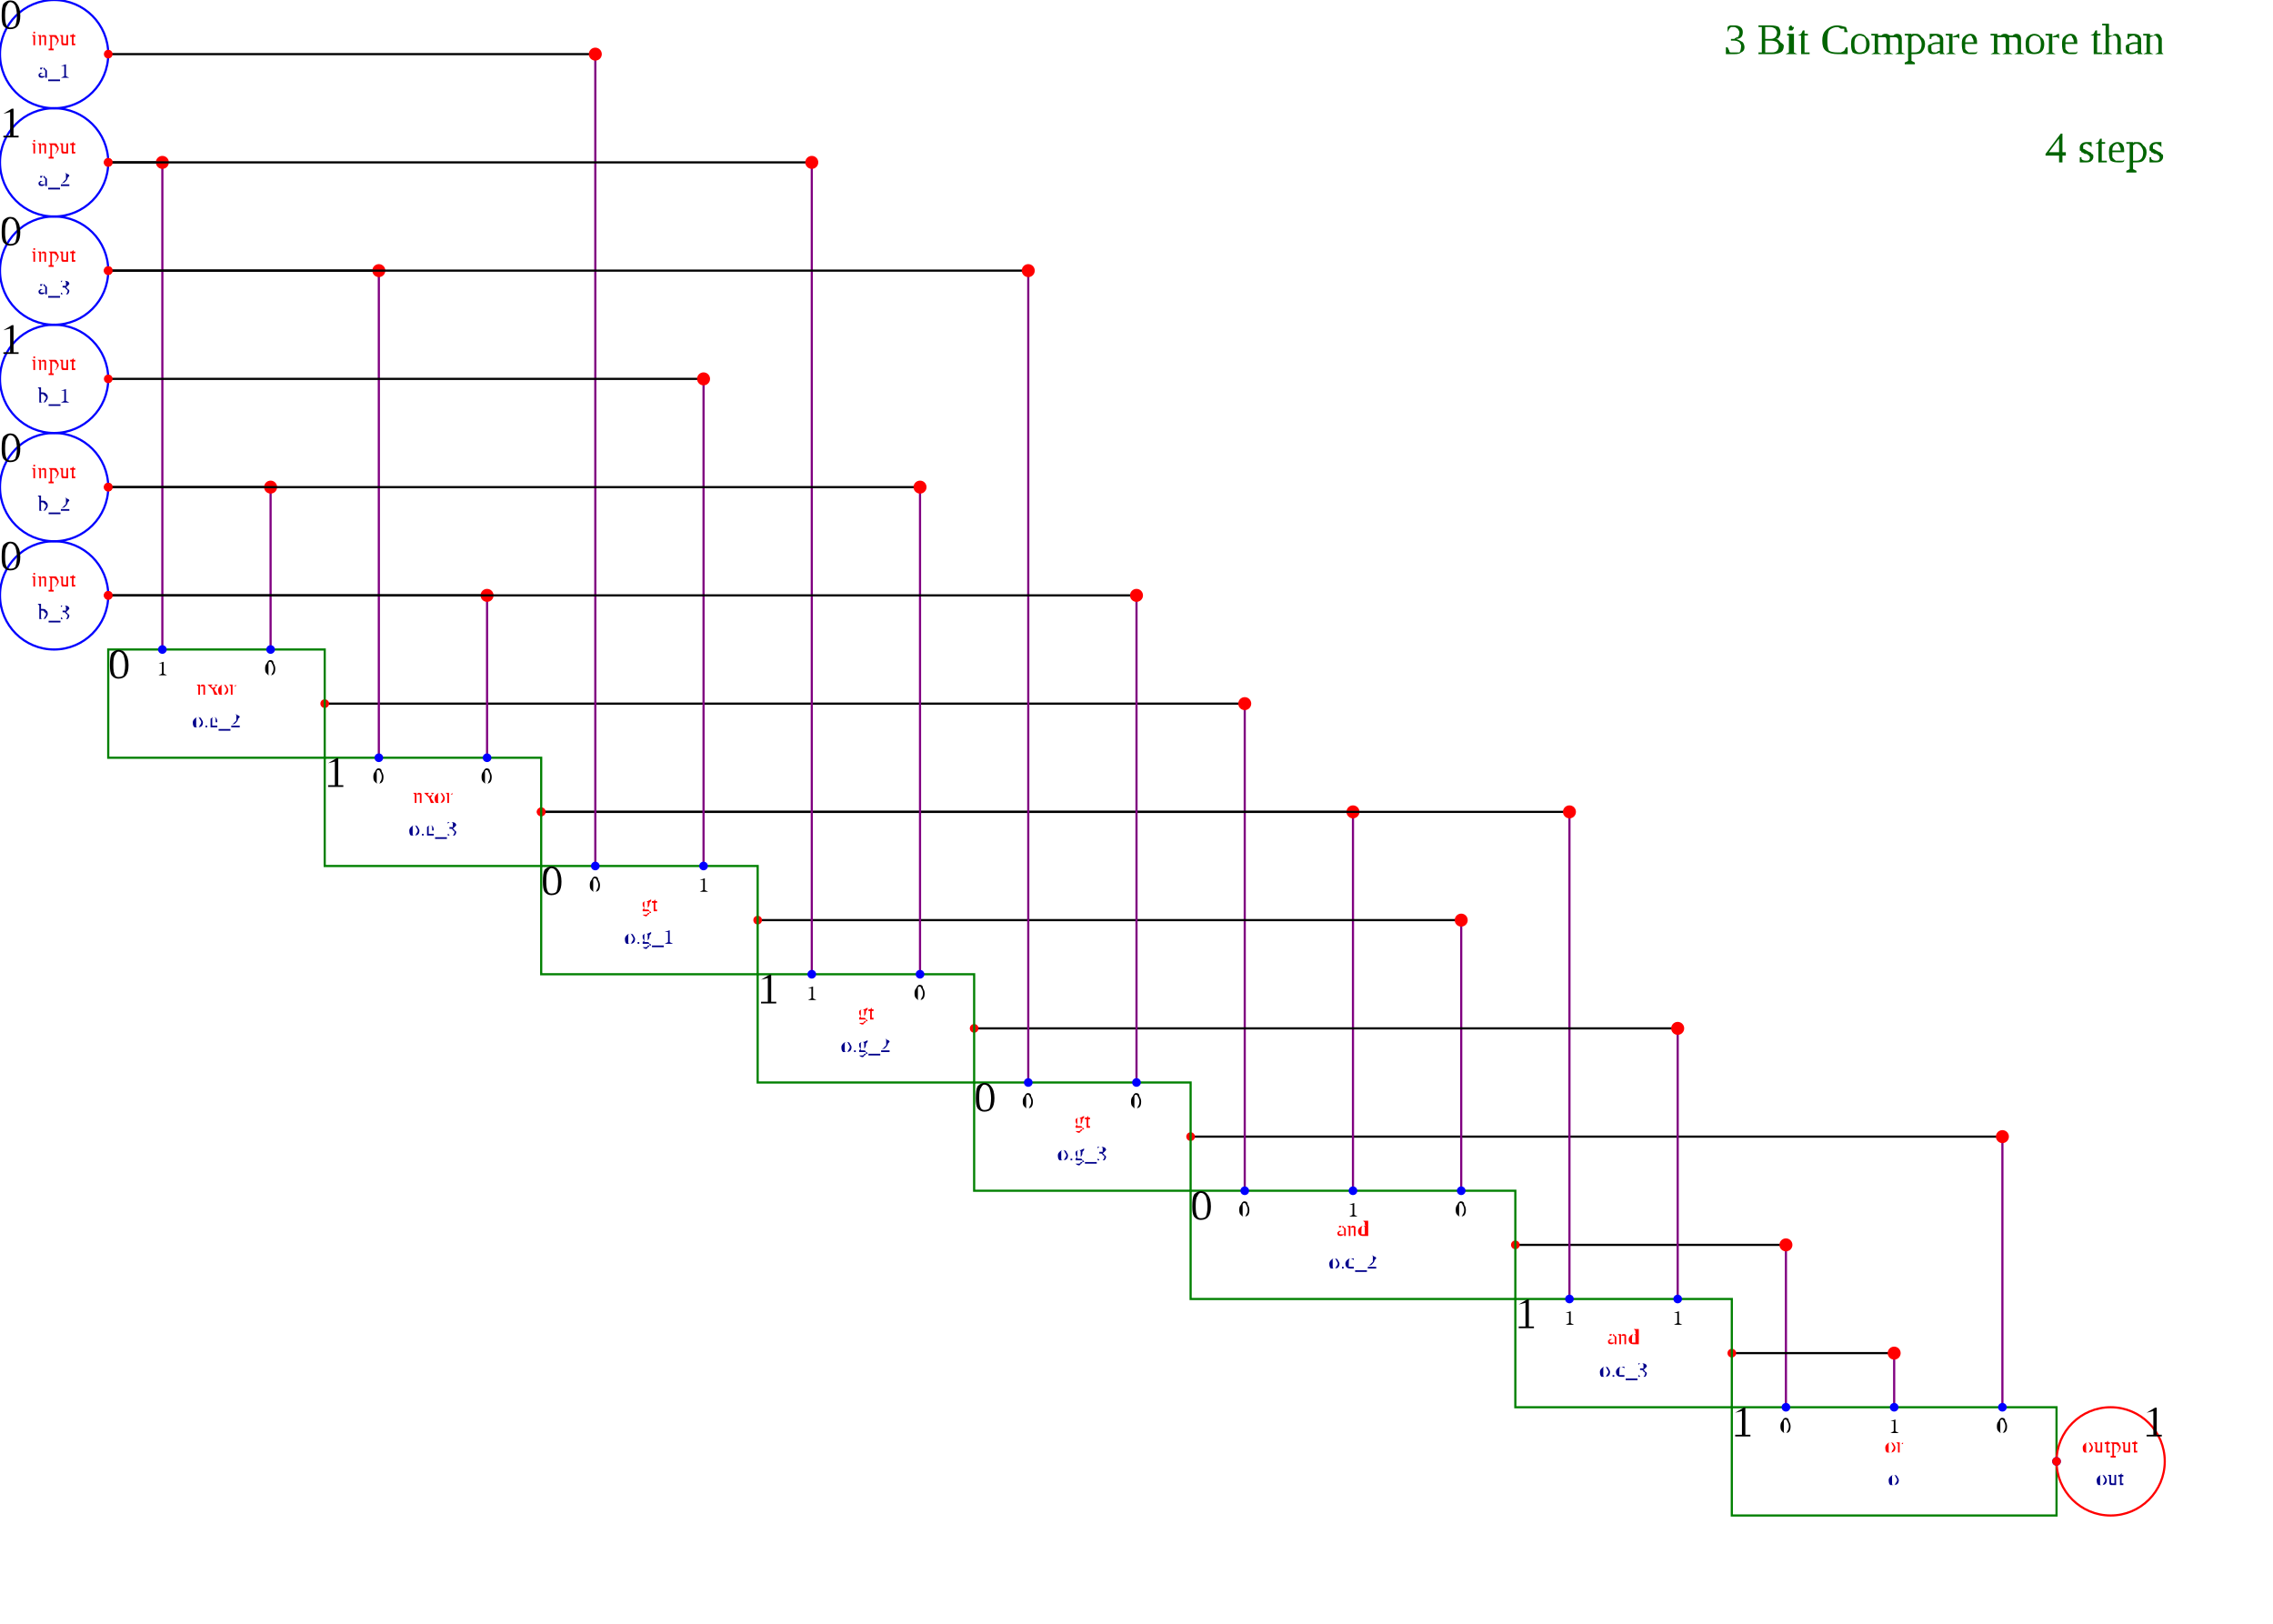
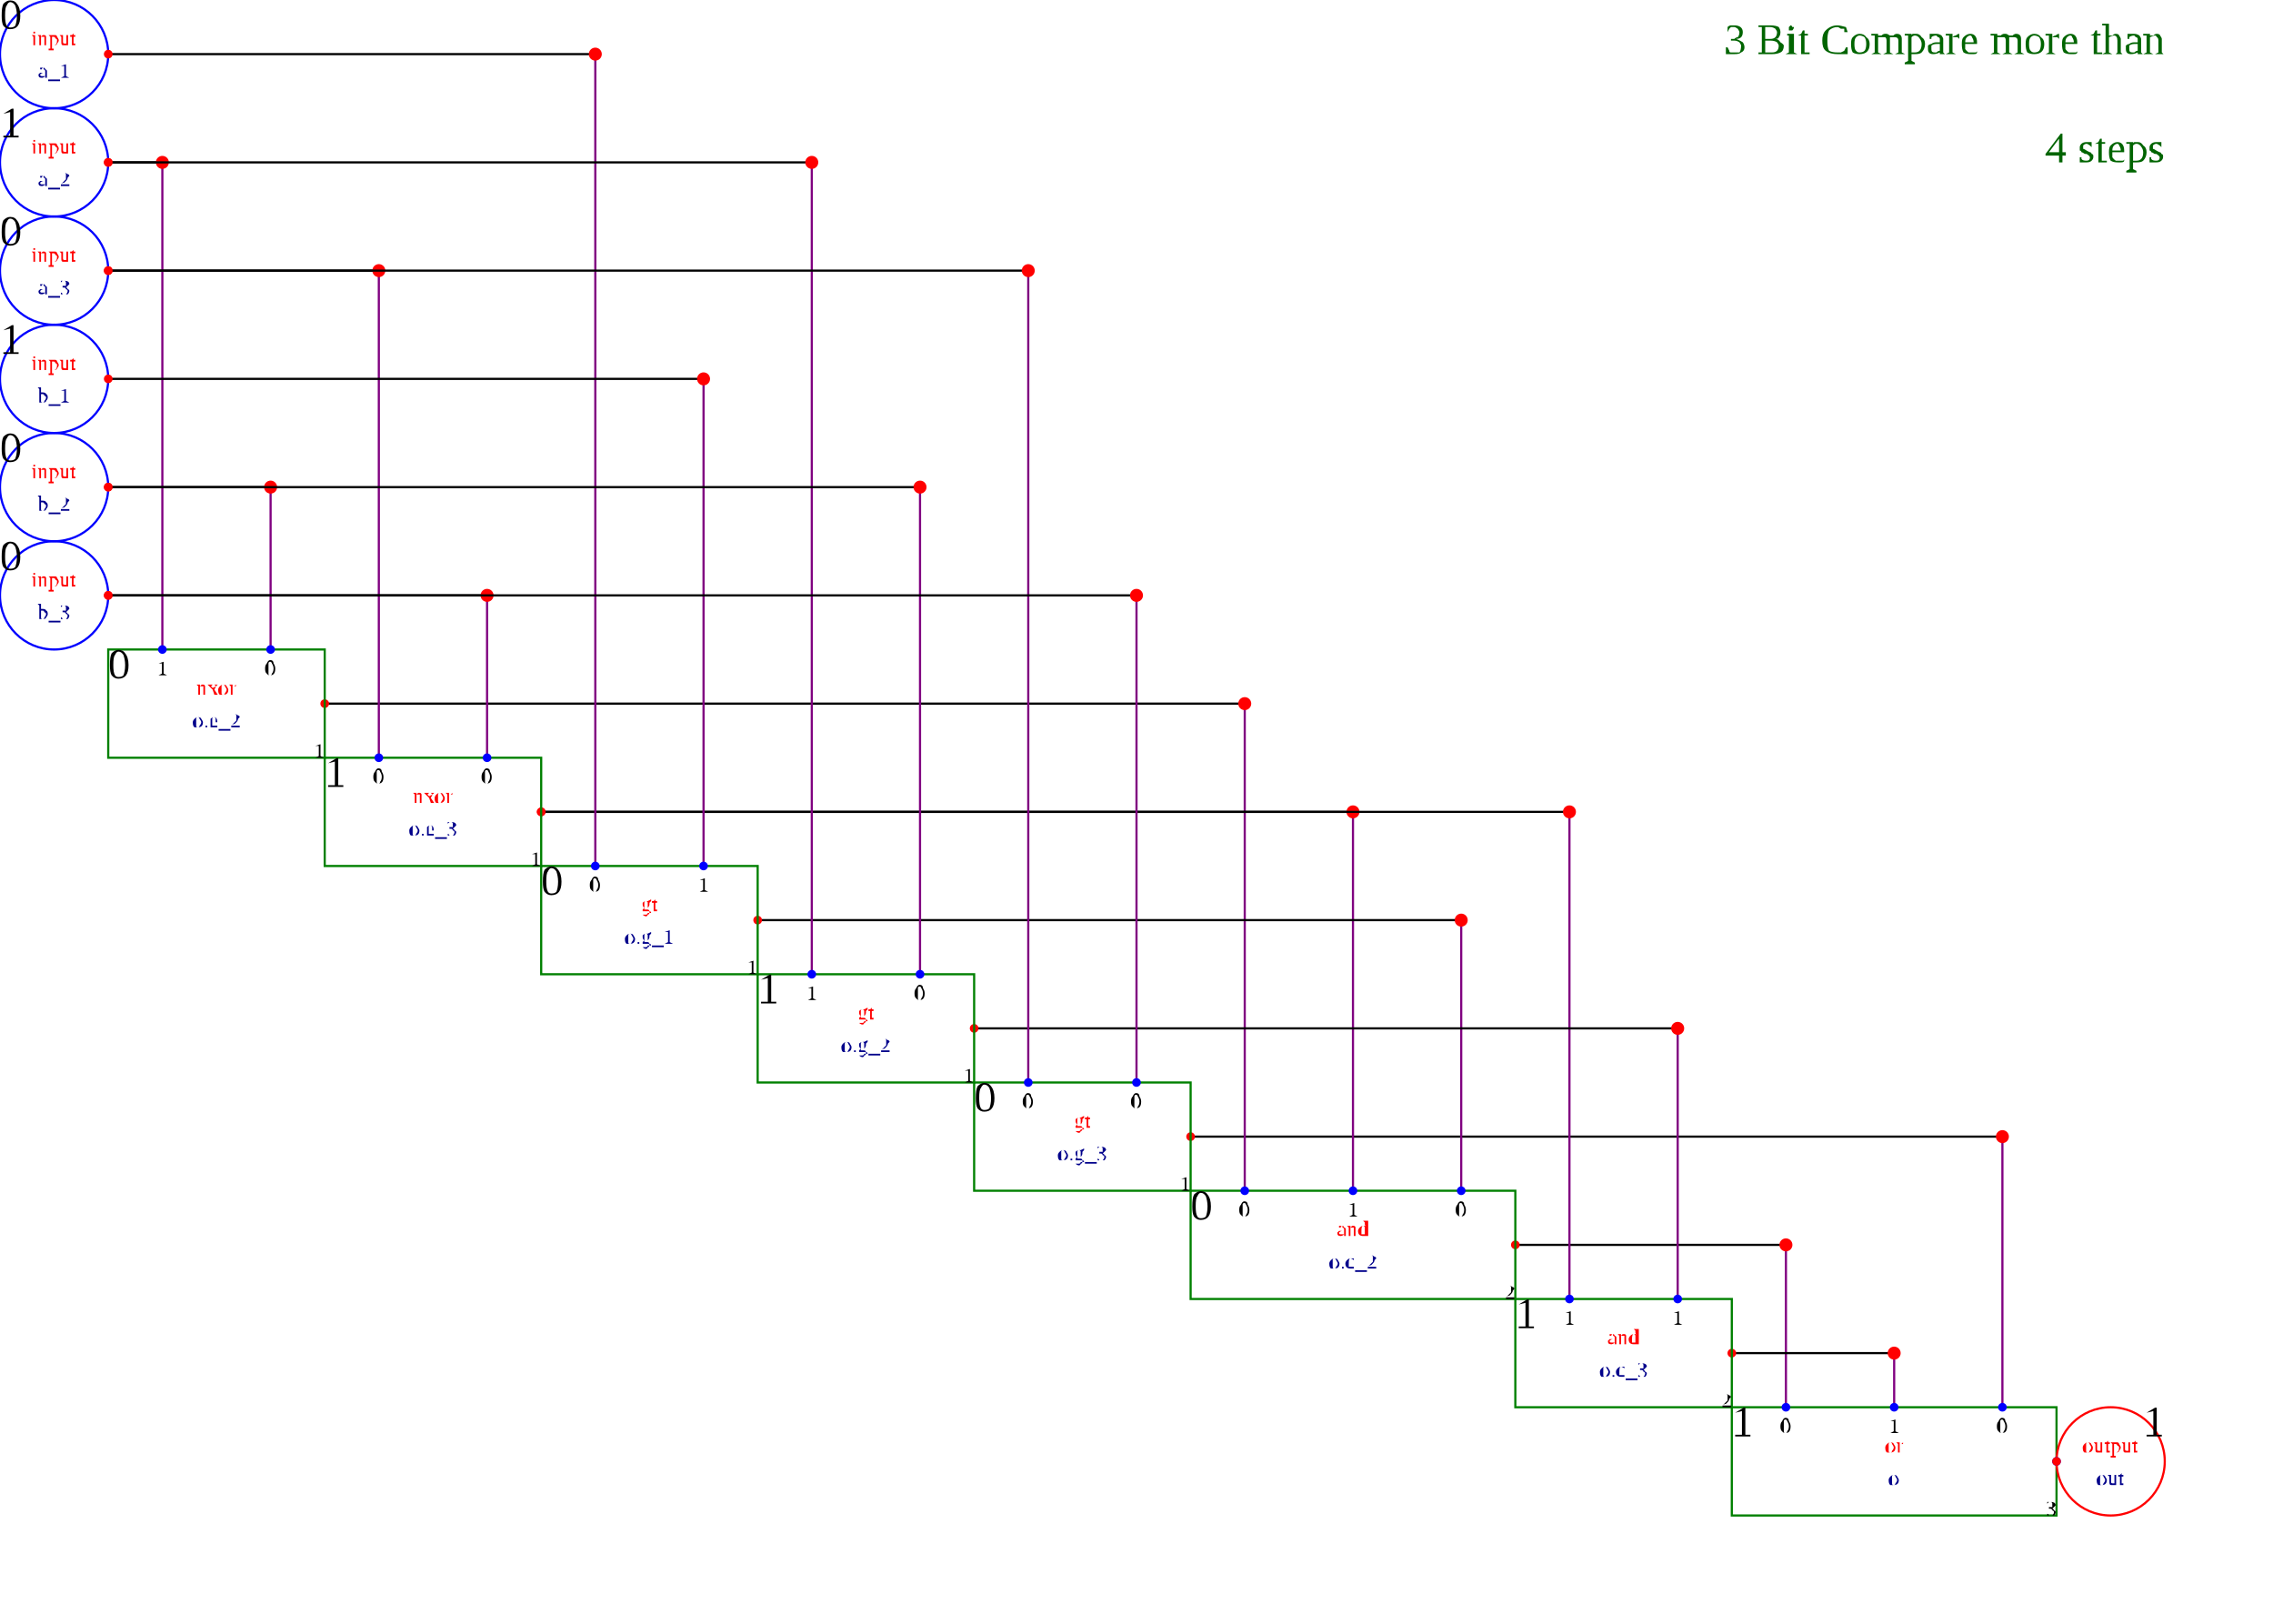
<svg xmlns="http://www.w3.org/2000/svg" height="100%" viewBox="0 0 21 15" width="100%">
  <text fill="darkGreen" font-size="0.4" stroke-width="0.04" text-anchor="end" x="20" y="0.5">3 Bit Compare more than
</text>
  <text fill="darkGreen" font-size="0.4" stroke-width="0.04" text-anchor="end" x="20" y="1.5">4 steps</text>
  <circle cx="0.5" cy="0.5" fill="transparent" font-size="0.2" r="0.5" stroke="blue" stroke-width="0.02" />
  <text dominant-baseline="hanging" fill="black" font-size="0.4" stroke-width="0.04" text-anchor="start" x="0" y="0">0</text>
  <text dominant-baseline="auto" fill="red" font-size="0.2" stroke-width="0.02" text-anchor="middle" x="0.5" y="0.417">input</text>
  <text dominant-baseline="hanging" fill="darkblue" font-size="0.2" stroke-width="0.02" text-anchor="middle" x="0.5" y="0.583">a_1</text>
  <circle cx="0.5" cy="1.5" fill="transparent" font-size="0.2" r="0.5" stroke="blue" stroke-width="0.02" />
  <text dominant-baseline="hanging" fill="black" font-size="0.4" stroke-width="0.04" text-anchor="start" x="0" y="1">1</text>
  <text dominant-baseline="auto" fill="red" font-size="0.2" stroke-width="0.02" text-anchor="middle" x="0.5" y="1.417">input</text>
  <text dominant-baseline="hanging" fill="darkblue" font-size="0.2" stroke-width="0.02" text-anchor="middle" x="0.5" y="1.583">a_2</text>
  <circle cx="0.5" cy="2.5" fill="transparent" font-size="0.2" r="0.5" stroke="blue" stroke-width="0.02" />
  <text dominant-baseline="hanging" fill="black" font-size="0.4" stroke-width="0.04" text-anchor="start" x="0" y="2">0</text>
  <text dominant-baseline="auto" fill="red" font-size="0.2" stroke-width="0.02" text-anchor="middle" x="0.5" y="2.417">input</text>
  <text dominant-baseline="hanging" fill="darkblue" font-size="0.2" stroke-width="0.02" text-anchor="middle" x="0.5" y="2.583">a_3</text>
  <circle cx="0.5" cy="3.5" fill="transparent" font-size="0.2" r="0.5" stroke="blue" stroke-width="0.02" />
  <text dominant-baseline="hanging" fill="black" font-size="0.4" stroke-width="0.04" text-anchor="start" x="0" y="3">1</text>
  <text dominant-baseline="auto" fill="red" font-size="0.2" stroke-width="0.02" text-anchor="middle" x="0.5" y="3.417">input</text>
  <text dominant-baseline="hanging" fill="darkblue" font-size="0.2" stroke-width="0.02" text-anchor="middle" x="0.5" y="3.583">b_1</text>
  <circle cx="0.5" cy="4.5" fill="transparent" font-size="0.2" r="0.5" stroke="blue" stroke-width="0.02" />
  <text dominant-baseline="hanging" fill="black" font-size="0.4" stroke-width="0.04" text-anchor="start" x="0" y="4">0</text>
  <text dominant-baseline="auto" fill="red" font-size="0.2" stroke-width="0.02" text-anchor="middle" x="0.5" y="4.417">input</text>
  <text dominant-baseline="hanging" fill="darkblue" font-size="0.2" stroke-width="0.02" text-anchor="middle" x="0.5" y="4.583">b_2</text>
  <circle cx="0.5" cy="5.5" fill="transparent" font-size="0.2" r="0.5" stroke="blue" stroke-width="0.02" />
  <text dominant-baseline="hanging" fill="black" font-size="0.4" stroke-width="0.04" text-anchor="start" x="0" y="5">0</text>
  <text dominant-baseline="auto" fill="red" font-size="0.2" stroke-width="0.02" text-anchor="middle" x="0.5" y="5.417">input</text>
  <text dominant-baseline="hanging" fill="darkblue" font-size="0.2" stroke-width="0.02" text-anchor="middle" x="0.5" y="5.583">b_3</text>
  <rect fill="transparent" font-size="0.2" height="1" stroke="green" stroke-width="0.02" width="3" x="16" y="13" />
  <text dominant-baseline="hanging" fill="black" font-size="0.4" stroke-width="0.04" text-anchor="start" x="16" y="13">1</text>
+   <text fill="black" font-size="0.2" stroke-width="0.02" text-anchor="end" x="19" y="14">3</text>
  <text dominant-baseline="auto" fill="red" font-size="0.2" stroke-width="0.02" text-anchor="middle" x="17.5" y="13.417">or</text>
  <text dominant-baseline="hanging" fill="darkblue" font-size="0.2" stroke-width="0.02" text-anchor="middle" x="17.5" y="13.583">o</text>
  <line font-size="0.2" stroke="black" stroke-width="0.02" x1="14" x2="16.5" y1="11.5" y2="11.5" />
  <line font-size="0.2" stroke="purple" stroke-width="0.02" x1="16.5" x2="16.5" y1="11.5" y2="13" />
  <circle cx="16.5" cy="11.5" fill="red" font-size="0.2" r="0.06" stroke-width="0.02" />
  <circle cx="16.5" cy="13" fill="blue" font-size="0.2" r="0.04" stroke-width="0.02" />
  <circle cx="14" cy="11.5" fill="red" font-size="0.2" r="0.04" stroke-width="0.02" />
  <text dominant-baseline="hanging" fill="black" font-size="0.2" stroke-width="0.02" text-anchor="middle" x="16.5" y="13.1">0</text>
  <line font-size="0.2" stroke="black" stroke-width="0.02" x1="16" x2="17.5" y1="12.5" y2="12.5" />
  <line font-size="0.2" stroke="purple" stroke-width="0.02" x1="17.5" x2="17.5" y1="12.5" y2="13" />
  <circle cx="17.5" cy="12.5" fill="red" font-size="0.2" r="0.06" stroke-width="0.02" />
  <circle cx="17.5" cy="13" fill="blue" font-size="0.2" r="0.04" stroke-width="0.02" />
  <circle cx="16" cy="12.5" fill="red" font-size="0.2" r="0.04" stroke-width="0.02" />
  <text dominant-baseline="hanging" fill="black" font-size="0.2" stroke-width="0.02" text-anchor="middle" x="17.5" y="13.1">1</text>
  <line font-size="0.2" stroke="black" stroke-width="0.02" x1="11" x2="18.5" y1="10.5" y2="10.5" />
  <line font-size="0.2" stroke="purple" stroke-width="0.02" x1="18.5" x2="18.5" y1="10.5" y2="13" />
  <circle cx="18.5" cy="10.5" fill="red" font-size="0.2" r="0.06" stroke-width="0.02" />
  <circle cx="18.5" cy="13" fill="blue" font-size="0.2" r="0.04" stroke-width="0.02" />
  <circle cx="11" cy="10.5" fill="red" font-size="0.2" r="0.04" stroke-width="0.02" />
  <text dominant-baseline="hanging" fill="black" font-size="0.2" stroke-width="0.02" text-anchor="middle" x="18.5" y="13.1">0</text>
  <rect fill="transparent" font-size="0.2" height="1" stroke="green" stroke-width="0.02" width="3" x="11" y="11" />
  <text dominant-baseline="hanging" fill="black" font-size="0.4" stroke-width="0.04" text-anchor="start" x="11" y="11">0</text>
+   <text fill="black" font-size="0.2" stroke-width="0.02" text-anchor="end" x="14" y="12">2</text>
  <text dominant-baseline="auto" fill="red" font-size="0.2" stroke-width="0.02" text-anchor="middle" x="12.5" y="11.417">and</text>
  <text dominant-baseline="hanging" fill="darkblue" font-size="0.2" stroke-width="0.02" text-anchor="middle" x="12.5" y="11.583">o.c_2</text>
  <line font-size="0.2" stroke="black" stroke-width="0.02" x1="3" x2="11.5" y1="6.5" y2="6.5" />
  <line font-size="0.2" stroke="purple" stroke-width="0.02" x1="11.5" x2="11.5" y1="6.5" y2="11" />
  <circle cx="11.5" cy="6.5" fill="red" font-size="0.2" r="0.06" stroke-width="0.02" />
  <circle cx="11.5" cy="11" fill="blue" font-size="0.2" r="0.04" stroke-width="0.02" />
  <circle cx="3" cy="6.5" fill="red" font-size="0.2" r="0.04" stroke-width="0.02" />
  <text dominant-baseline="hanging" fill="black" font-size="0.2" stroke-width="0.02" text-anchor="middle" x="11.5" y="11.1">0</text>
  <line font-size="0.2" stroke="black" stroke-width="0.02" x1="5" x2="12.5" y1="7.5" y2="7.5" />
  <line font-size="0.2" stroke="purple" stroke-width="0.02" x1="12.5" x2="12.5" y1="7.5" y2="11" />
  <circle cx="12.5" cy="7.5" fill="red" font-size="0.2" r="0.06" stroke-width="0.02" />
  <circle cx="12.5" cy="11" fill="blue" font-size="0.2" r="0.04" stroke-width="0.02" />
  <circle cx="5" cy="7.5" fill="red" font-size="0.2" r="0.04" stroke-width="0.02" />
  <text dominant-baseline="hanging" fill="black" font-size="0.2" stroke-width="0.02" text-anchor="middle" x="12.5" y="11.1">1</text>
  <line font-size="0.2" stroke="black" stroke-width="0.02" x1="7" x2="13.5" y1="8.5" y2="8.5" />
  <line font-size="0.2" stroke="purple" stroke-width="0.02" x1="13.5" x2="13.5" y1="8.5" y2="11" />
  <circle cx="13.5" cy="8.5" fill="red" font-size="0.2" r="0.06" stroke-width="0.02" />
  <circle cx="13.5" cy="11" fill="blue" font-size="0.2" r="0.04" stroke-width="0.02" />
  <circle cx="7" cy="8.5" fill="red" font-size="0.2" r="0.04" stroke-width="0.02" />
  <text dominant-baseline="hanging" fill="black" font-size="0.2" stroke-width="0.02" text-anchor="middle" x="13.5" y="11.1">0</text>
  <rect fill="transparent" font-size="0.2" height="1" stroke="green" stroke-width="0.02" width="2" x="14" y="12" />
  <text dominant-baseline="hanging" fill="black" font-size="0.4" stroke-width="0.04" text-anchor="start" x="14" y="12">1</text>
+   <text fill="black" font-size="0.2" stroke-width="0.02" text-anchor="end" x="16" y="13">2</text>
  <text dominant-baseline="auto" fill="red" font-size="0.2" stroke-width="0.02" text-anchor="middle" x="15" y="12.417">and</text>
  <text dominant-baseline="hanging" fill="darkblue" font-size="0.2" stroke-width="0.02" text-anchor="middle" x="15" y="12.583">o.c_3</text>
  <line font-size="0.2" stroke="black" stroke-width="0.02" x1="5" x2="14.5" y1="7.5" y2="7.5" />
  <line font-size="0.2" stroke="purple" stroke-width="0.02" x1="14.5" x2="14.5" y1="7.5" y2="12" />
  <circle cx="14.5" cy="7.5" fill="red" font-size="0.2" r="0.06" stroke-width="0.02" />
  <circle cx="14.5" cy="12" fill="blue" font-size="0.2" r="0.04" stroke-width="0.02" />
  <circle cx="5" cy="7.5" fill="red" font-size="0.2" r="0.04" stroke-width="0.02" />
  <text dominant-baseline="hanging" fill="black" font-size="0.2" stroke-width="0.02" text-anchor="middle" x="14.5" y="12.1">1</text>
  <line font-size="0.2" stroke="black" stroke-width="0.02" x1="9" x2="15.5" y1="9.5" y2="9.5" />
  <line font-size="0.2" stroke="purple" stroke-width="0.02" x1="15.5" x2="15.5" y1="9.5" y2="12" />
  <circle cx="15.5" cy="9.5" fill="red" font-size="0.2" r="0.06" stroke-width="0.02" />
  <circle cx="15.5" cy="12" fill="blue" font-size="0.2" r="0.04" stroke-width="0.02" />
  <circle cx="9" cy="9.5" fill="red" font-size="0.2" r="0.04" stroke-width="0.02" />
  <text dominant-baseline="hanging" fill="black" font-size="0.2" stroke-width="0.02" text-anchor="middle" x="15.5" y="12.1">1</text>
  <rect fill="transparent" font-size="0.2" height="1" stroke="green" stroke-width="0.02" width="2" x="1" y="6" />
  <text dominant-baseline="hanging" fill="black" font-size="0.4" stroke-width="0.04" text-anchor="start" x="1" y="6">0</text>
+   <text fill="black" font-size="0.2" stroke-width="0.02" text-anchor="end" x="3" y="7">1</text>
  <text dominant-baseline="auto" fill="red" font-size="0.2" stroke-width="0.02" text-anchor="middle" x="2" y="6.417">nxor</text>
  <text dominant-baseline="hanging" fill="darkblue" font-size="0.2" stroke-width="0.02" text-anchor="middle" x="2" y="6.583">o.e_2</text>
  <line font-size="0.2" stroke="black" stroke-width="0.02" x1="1" x2="1.5" y1="1.5" y2="1.5" />
  <line font-size="0.2" stroke="purple" stroke-width="0.02" x1="1.5" x2="1.5" y1="1.5" y2="6" />
  <circle cx="1.5" cy="1.5" fill="red" font-size="0.2" r="0.06" stroke-width="0.02" />
  <circle cx="1.5" cy="6" fill="blue" font-size="0.2" r="0.04" stroke-width="0.02" />
  <circle cx="1" cy="1.5" fill="red" font-size="0.2" r="0.04" stroke-width="0.02" />
  <text dominant-baseline="hanging" fill="black" font-size="0.2" stroke-width="0.02" text-anchor="middle" x="1.5" y="6.1">1</text>
  <line font-size="0.2" stroke="black" stroke-width="0.02" x1="1" x2="2.5" y1="4.5" y2="4.5" />
  <line font-size="0.2" stroke="purple" stroke-width="0.02" x1="2.5" x2="2.5" y1="4.5" y2="6" />
  <circle cx="2.5" cy="4.5" fill="red" font-size="0.2" r="0.06" stroke-width="0.02" />
  <circle cx="2.5" cy="6" fill="blue" font-size="0.2" r="0.04" stroke-width="0.02" />
  <circle cx="1" cy="4.5" fill="red" font-size="0.2" r="0.04" stroke-width="0.02" />
  <text dominant-baseline="hanging" fill="black" font-size="0.2" stroke-width="0.02" text-anchor="middle" x="2.5" y="6.1">0</text>
  <rect fill="transparent" font-size="0.2" height="1" stroke="green" stroke-width="0.02" width="2" x="3" y="7" />
  <text dominant-baseline="hanging" fill="black" font-size="0.4" stroke-width="0.04" text-anchor="start" x="3" y="7">1</text>
+   <text fill="black" font-size="0.2" stroke-width="0.02" text-anchor="end" x="5" y="8">1</text>
  <text dominant-baseline="auto" fill="red" font-size="0.2" stroke-width="0.02" text-anchor="middle" x="4" y="7.417">nxor</text>
  <text dominant-baseline="hanging" fill="darkblue" font-size="0.2" stroke-width="0.02" text-anchor="middle" x="4" y="7.583">o.e_3</text>
  <line font-size="0.2" stroke="black" stroke-width="0.02" x1="1" x2="3.5" y1="2.5" y2="2.5" />
  <line font-size="0.2" stroke="purple" stroke-width="0.02" x1="3.5" x2="3.5" y1="2.5" y2="7" />
  <circle cx="3.5" cy="2.5" fill="red" font-size="0.2" r="0.06" stroke-width="0.02" />
  <circle cx="3.5" cy="7" fill="blue" font-size="0.2" r="0.04" stroke-width="0.02" />
  <circle cx="1" cy="2.5" fill="red" font-size="0.2" r="0.04" stroke-width="0.02" />
  <text dominant-baseline="hanging" fill="black" font-size="0.2" stroke-width="0.02" text-anchor="middle" x="3.5" y="7.1">0</text>
  <line font-size="0.2" stroke="black" stroke-width="0.02" x1="1" x2="4.5" y1="5.5" y2="5.5" />
  <line font-size="0.2" stroke="purple" stroke-width="0.02" x1="4.5" x2="4.5" y1="5.5" y2="7" />
  <circle cx="4.5" cy="5.5" fill="red" font-size="0.2" r="0.06" stroke-width="0.02" />
  <circle cx="4.5" cy="7" fill="blue" font-size="0.2" r="0.04" stroke-width="0.02" />
  <circle cx="1" cy="5.5" fill="red" font-size="0.2" r="0.04" stroke-width="0.02" />
  <text dominant-baseline="hanging" fill="black" font-size="0.2" stroke-width="0.02" text-anchor="middle" x="4.5" y="7.1">0</text>
  <rect fill="transparent" font-size="0.2" height="1" stroke="green" stroke-width="0.02" width="2" x="5" y="8" />
  <text dominant-baseline="hanging" fill="black" font-size="0.4" stroke-width="0.04" text-anchor="start" x="5" y="8">0</text>
+   <text fill="black" font-size="0.2" stroke-width="0.02" text-anchor="end" x="7" y="9">1</text>
  <text dominant-baseline="auto" fill="red" font-size="0.2" stroke-width="0.02" text-anchor="middle" x="6" y="8.417">gt</text>
  <text dominant-baseline="hanging" fill="darkblue" font-size="0.2" stroke-width="0.02" text-anchor="middle" x="6" y="8.583">o.g_1</text>
  <line font-size="0.2" stroke="black" stroke-width="0.02" x1="1" x2="5.5" y1="0.5" y2="0.5" />
  <line font-size="0.2" stroke="purple" stroke-width="0.02" x1="5.5" x2="5.5" y1="0.5" y2="8" />
  <circle cx="5.5" cy="0.5" fill="red" font-size="0.2" r="0.06" stroke-width="0.02" />
  <circle cx="5.5" cy="8" fill="blue" font-size="0.2" r="0.04" stroke-width="0.02" />
  <circle cx="1" cy="0.5" fill="red" font-size="0.2" r="0.04" stroke-width="0.02" />
  <text dominant-baseline="hanging" fill="black" font-size="0.2" stroke-width="0.02" text-anchor="middle" x="5.5" y="8.1">0</text>
  <line font-size="0.2" stroke="black" stroke-width="0.02" x1="1" x2="6.5" y1="3.5" y2="3.5" />
  <line font-size="0.2" stroke="purple" stroke-width="0.02" x1="6.5" x2="6.5" y1="3.5" y2="8" />
  <circle cx="6.5" cy="3.5" fill="red" font-size="0.2" r="0.06" stroke-width="0.02" />
  <circle cx="6.5" cy="8" fill="blue" font-size="0.2" r="0.04" stroke-width="0.02" />
  <circle cx="1" cy="3.5" fill="red" font-size="0.2" r="0.04" stroke-width="0.02" />
  <text dominant-baseline="hanging" fill="black" font-size="0.2" stroke-width="0.02" text-anchor="middle" x="6.5" y="8.1">1</text>
  <rect fill="transparent" font-size="0.2" height="1" stroke="green" stroke-width="0.02" width="2" x="7" y="9" />
  <text dominant-baseline="hanging" fill="black" font-size="0.4" stroke-width="0.04" text-anchor="start" x="7" y="9">1</text>
+   <text fill="black" font-size="0.2" stroke-width="0.02" text-anchor="end" x="9" y="10">1</text>
  <text dominant-baseline="auto" fill="red" font-size="0.2" stroke-width="0.02" text-anchor="middle" x="8" y="9.417">gt</text>
  <text dominant-baseline="hanging" fill="darkblue" font-size="0.2" stroke-width="0.02" text-anchor="middle" x="8" y="9.583">o.g_2</text>
  <line font-size="0.2" stroke="black" stroke-width="0.02" x1="1" x2="7.5" y1="1.5" y2="1.5" />
  <line font-size="0.2" stroke="purple" stroke-width="0.02" x1="7.5" x2="7.5" y1="1.5" y2="9" />
  <circle cx="7.5" cy="1.5" fill="red" font-size="0.2" r="0.06" stroke-width="0.02" />
  <circle cx="7.5" cy="9" fill="blue" font-size="0.2" r="0.04" stroke-width="0.02" />
  <circle cx="1" cy="1.5" fill="red" font-size="0.2" r="0.04" stroke-width="0.02" />
  <text dominant-baseline="hanging" fill="black" font-size="0.2" stroke-width="0.02" text-anchor="middle" x="7.5" y="9.1">1</text>
  <line font-size="0.2" stroke="black" stroke-width="0.02" x1="1" x2="8.5" y1="4.5" y2="4.5" />
  <line font-size="0.2" stroke="purple" stroke-width="0.02" x1="8.5" x2="8.5" y1="4.5" y2="9" />
  <circle cx="8.5" cy="4.5" fill="red" font-size="0.2" r="0.06" stroke-width="0.02" />
  <circle cx="8.5" cy="9" fill="blue" font-size="0.2" r="0.04" stroke-width="0.02" />
  <circle cx="1" cy="4.5" fill="red" font-size="0.2" r="0.04" stroke-width="0.02" />
  <text dominant-baseline="hanging" fill="black" font-size="0.2" stroke-width="0.02" text-anchor="middle" x="8.5" y="9.1">0</text>
  <rect fill="transparent" font-size="0.2" height="1" stroke="green" stroke-width="0.02" width="2" x="9" y="10" />
  <text dominant-baseline="hanging" fill="black" font-size="0.4" stroke-width="0.04" text-anchor="start" x="9" y="10">0</text>
+   <text fill="black" font-size="0.2" stroke-width="0.02" text-anchor="end" x="11" y="11">1</text>
  <text dominant-baseline="auto" fill="red" font-size="0.2" stroke-width="0.02" text-anchor="middle" x="10" y="10.417">gt</text>
  <text dominant-baseline="hanging" fill="darkblue" font-size="0.2" stroke-width="0.02" text-anchor="middle" x="10" y="10.583">o.g_3</text>
  <line font-size="0.2" stroke="black" stroke-width="0.02" x1="1" x2="9.5" y1="2.5" y2="2.5" />
  <line font-size="0.2" stroke="purple" stroke-width="0.02" x1="9.5" x2="9.5" y1="2.5" y2="10" />
  <circle cx="9.5" cy="2.5" fill="red" font-size="0.2" r="0.06" stroke-width="0.02" />
  <circle cx="9.5" cy="10" fill="blue" font-size="0.2" r="0.04" stroke-width="0.02" />
  <circle cx="1" cy="2.5" fill="red" font-size="0.2" r="0.04" stroke-width="0.02" />
  <text dominant-baseline="hanging" fill="black" font-size="0.2" stroke-width="0.02" text-anchor="middle" x="9.5" y="10.1">0</text>
  <line font-size="0.2" stroke="black" stroke-width="0.02" x1="1" x2="10.5" y1="5.5" y2="5.5" />
  <line font-size="0.2" stroke="purple" stroke-width="0.02" x1="10.5" x2="10.5" y1="5.5" y2="10" />
  <circle cx="10.5" cy="5.5" fill="red" font-size="0.2" r="0.06" stroke-width="0.02" />
  <circle cx="10.5" cy="10" fill="blue" font-size="0.2" r="0.04" stroke-width="0.02" />
  <circle cx="1" cy="5.5" fill="red" font-size="0.2" r="0.04" stroke-width="0.02" />
  <text dominant-baseline="hanging" fill="black" font-size="0.2" stroke-width="0.02" text-anchor="middle" x="10.5" y="10.1">0</text>
  <circle cx="19.5" cy="13.5" fill="transparent" font-size="0.2" r="0.5" stroke="red" stroke-width="0.02" />
  <text dominant-baseline="hanging" fill="black" font-size="0.4" stroke-width="0.04" text-anchor="end" x="20" y="13">1</text>
  <text dominant-baseline="auto" fill="red" font-size="0.2" stroke-width="0.02" text-anchor="middle" x="19.5" y="13.417">output</text>
  <text dominant-baseline="hanging" fill="darkblue" font-size="0.2" stroke-width="0.02" text-anchor="middle" x="19.5" y="13.583">out</text>
  <line font-size="0.2" stroke="black" stroke-width="0.02" x1="19" x2="19" y1="13.5" y2="13.5" />
  <circle cx="19" cy="13.5" fill="blue" font-size="0.2" r="0.04" stroke-width="0.02" />
  <circle cx="19" cy="13.5" fill="red" font-size="0.2" r="0.04" stroke-width="0.02" />
</svg>
